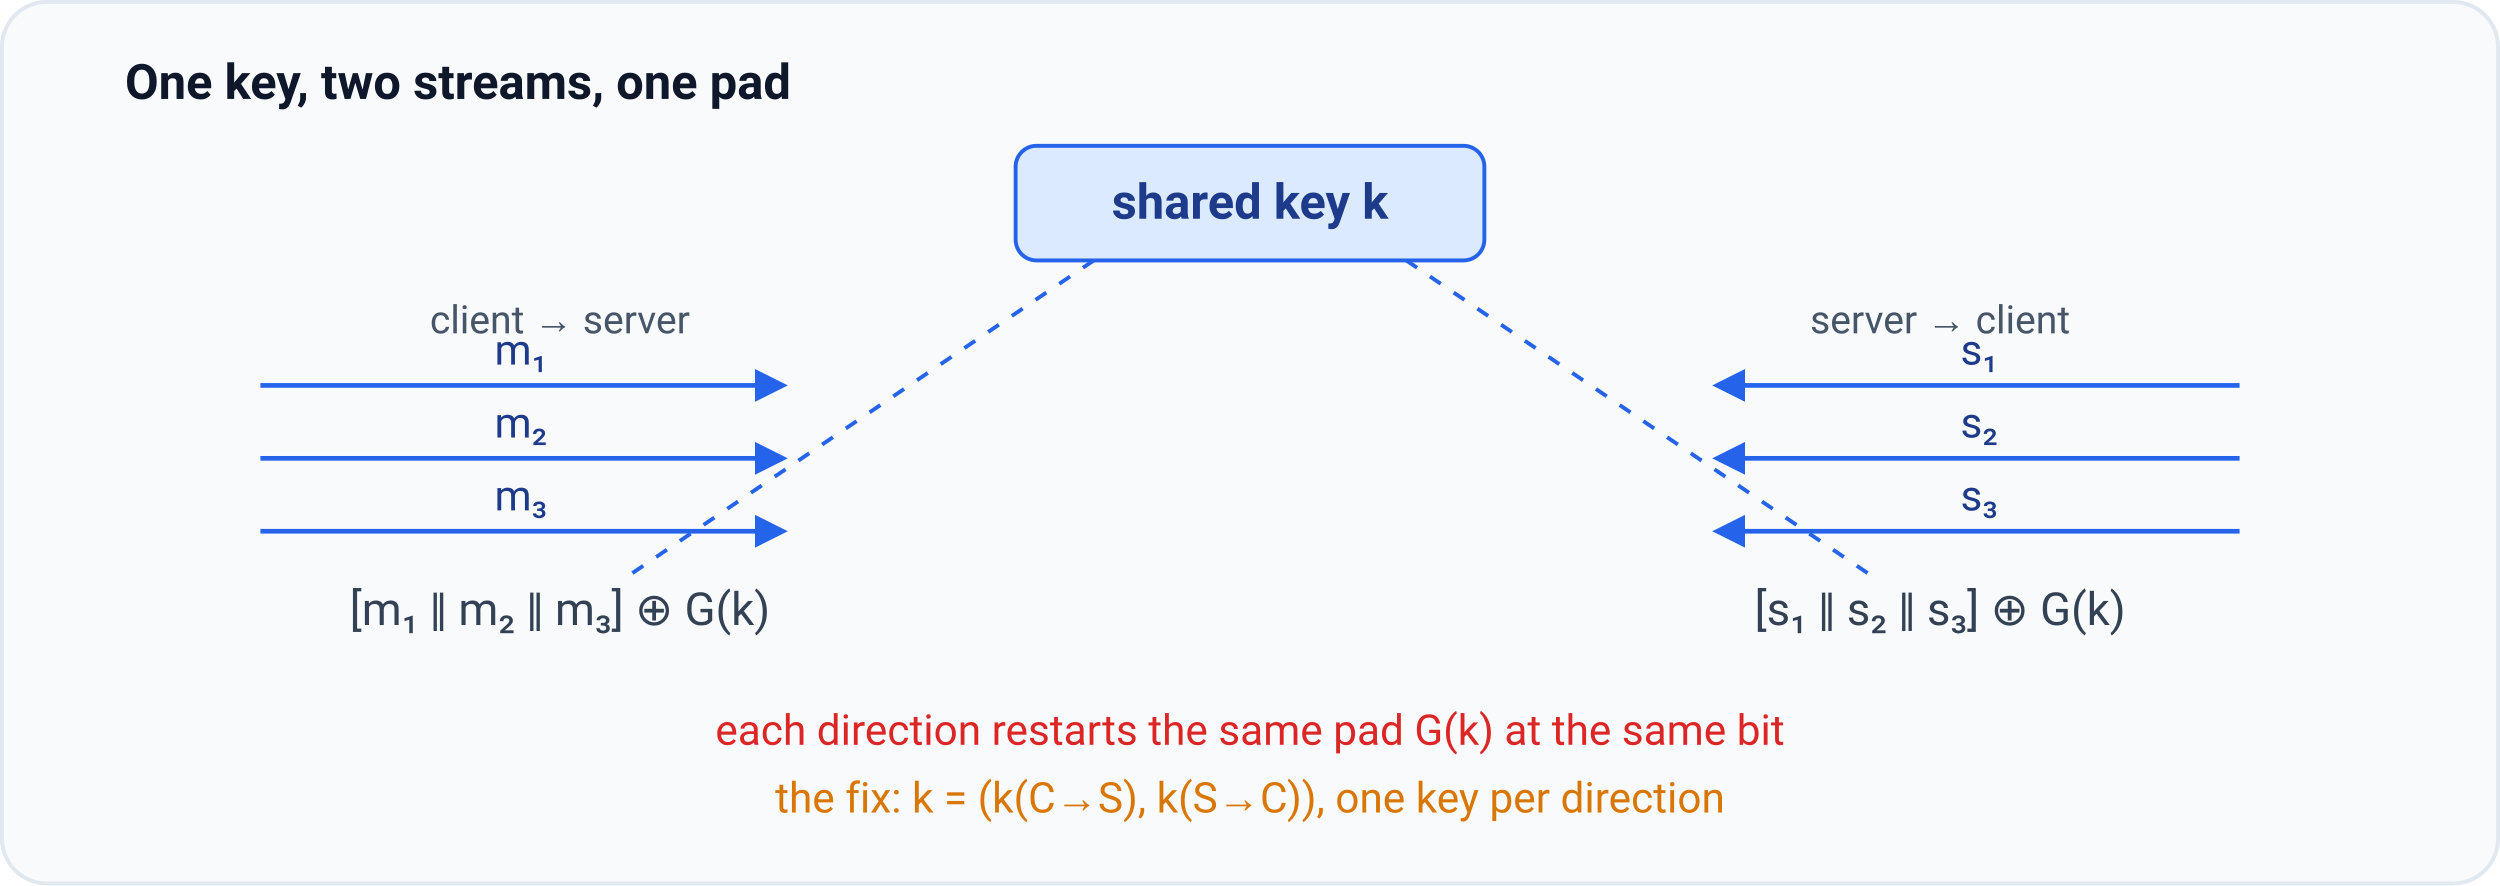
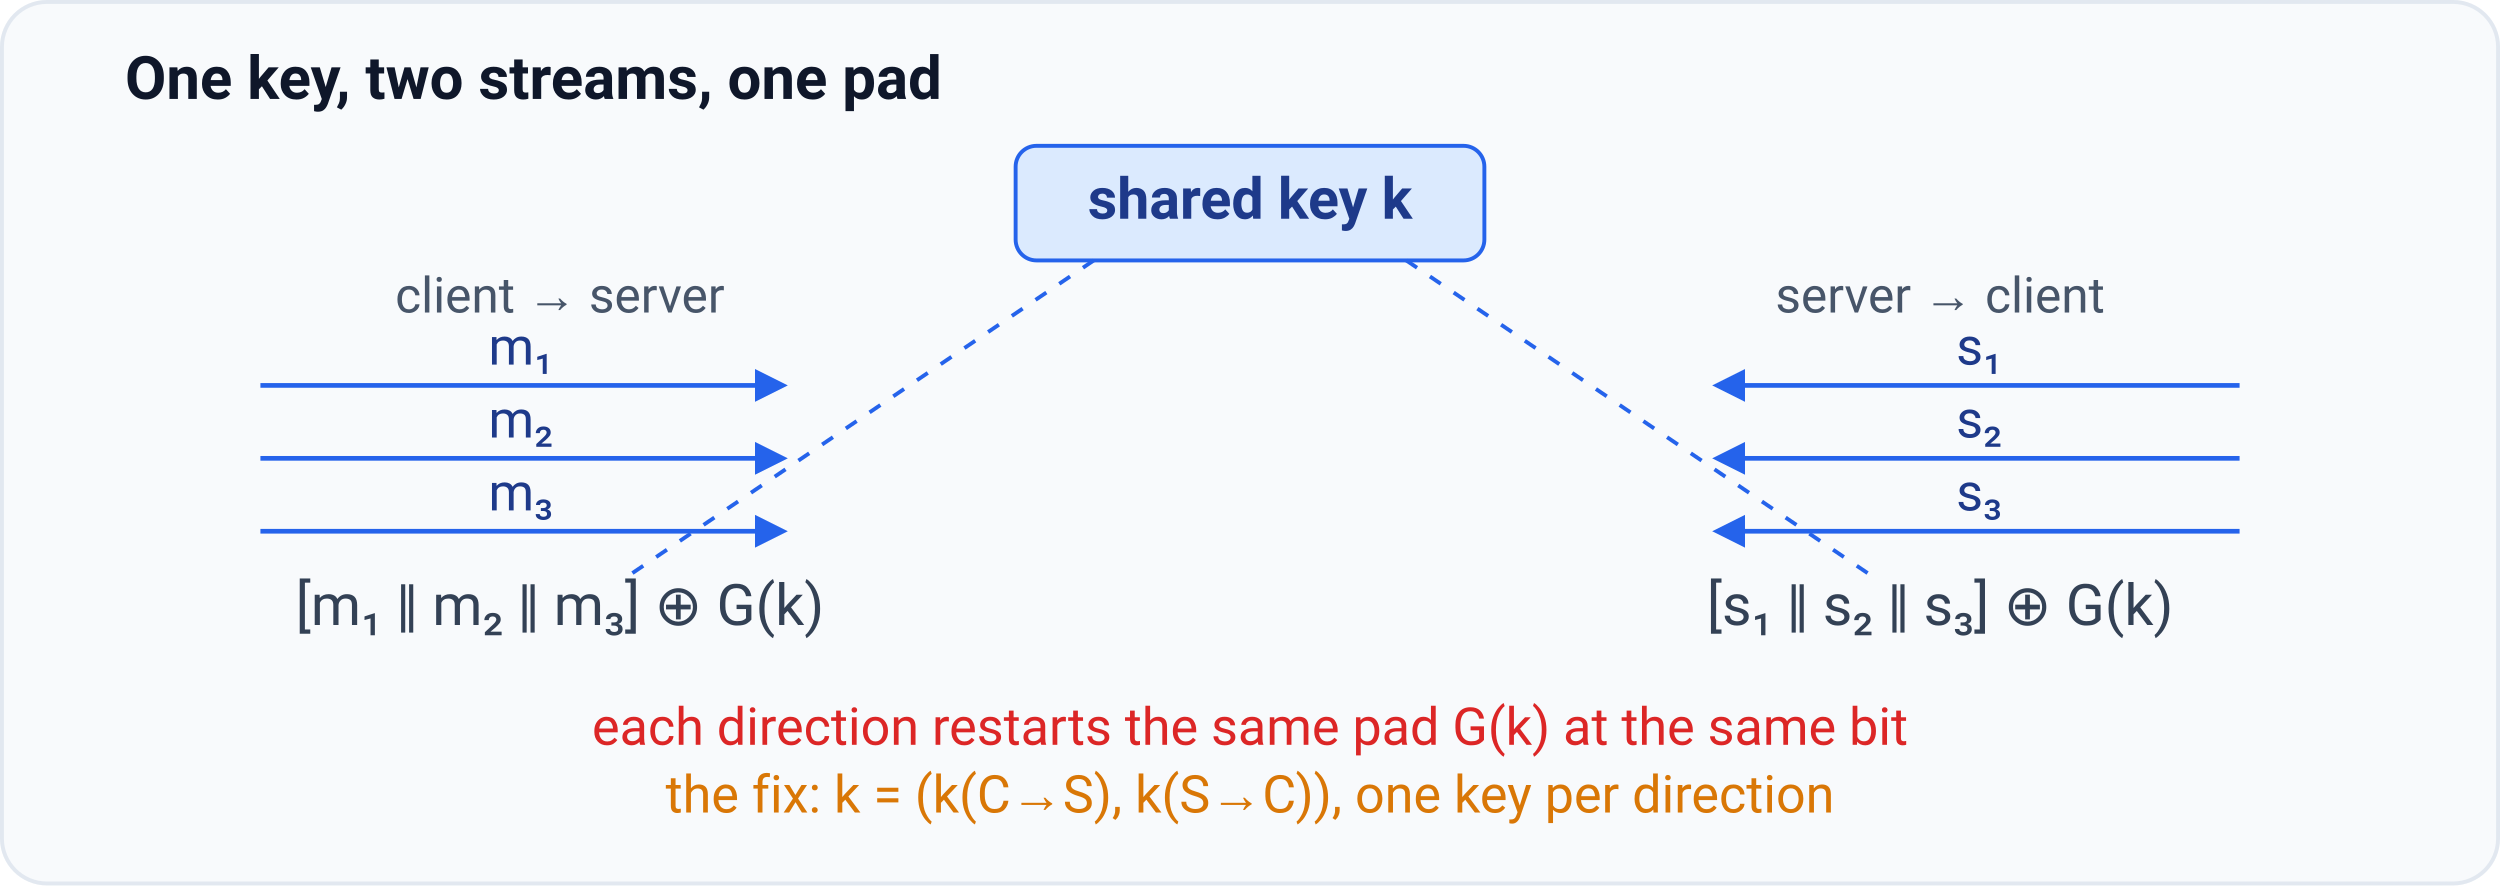
<svg xmlns="http://www.w3.org/2000/svg" viewBox="0 0 960 340" width="960" height="340" font-family="'Segoe UI', 'Segoe UI Symbol', Roboto, 'Helvetica Neue', Arial, 'DejaVu Sans', sans-serif" role="img" aria-labelledby="t d">
  <defs>
    <marker id="arrowBlue" viewBox="0 0 10 10" refX="8" refY="5" markerWidth="7" markerHeight="7" orient="auto-start-reverse">
      <path d="M 0 0 L 10 5 L 0 10 z" fill="#2563eb" />
    </marker>
    <marker id="arrowRed" viewBox="0 0 10 10" refX="8" refY="5" markerWidth="7" markerHeight="7" orient="auto-start-reverse">
      <path d="M 0 0 L 10 5 L 0 10 z" fill="#dc2626" />
    </marker>
  </defs>
  <rect width="960" height="340" rx="18" fill="#f8fafc" />
  <rect x="0.75" y="0.75" width="958.5" height="338.5" rx="17.25" fill="none" stroke="#e2e8f0" stroke-width="1.5" />
-   <text x="48" y="38" font-size="18.75" font-weight="700" fill="#0f172a">One key, two streams, one pad</text>
+   <text x="48" y="38" font-size="23" font-weight="700" fill="#0f172a">One key, two streams, one pad</text>
  <rect x="390" y="56" width="180" height="44" rx="8" fill="#dbeafe" stroke="#2563eb" stroke-width="1.5" />
-   <text x="480" y="84" font-size="18.75" font-weight="700" fill="#1e3a8a" text-anchor="middle">shared key  k</text>
-   <text x="215" y="128" font-size="15" fill="#475569" text-anchor="middle">client → server</text>
+   <text x="480" y="84" font-size="22" font-weight="700" fill="#1e3a8a" text-anchor="middle">shared key  k</text>
+   <text x="215" y="120" font-size="19" fill="#475569" text-anchor="middle">client → server</text>
  <line x1="100" y1="148" x2="300" y2="148" stroke="#2563eb" stroke-width="1.8" marker-end="url(#arrowBlue)" />
-   <text x="200" y="140" font-size="16.25" fill="#1e3a8a" text-anchor="middle">m₁</text>
+   <text x="200" y="140" font-size="20" fill="#1e3a8a" text-anchor="middle">m₁</text>
  <line x1="100" y1="176" x2="300" y2="176" stroke="#2563eb" stroke-width="1.8" marker-end="url(#arrowBlue)" />
-   <text x="200" y="168" font-size="16.25" fill="#1e3a8a" text-anchor="middle">m₂</text>
+   <text x="200" y="168" font-size="20" fill="#1e3a8a" text-anchor="middle">m₂</text>
  <line x1="100" y1="204" x2="300" y2="204" stroke="#2563eb" stroke-width="1.8" marker-end="url(#arrowBlue)" />
-   <text x="200" y="196" font-size="16.25" fill="#1e3a8a" text-anchor="middle">m₃</text>
-   <text x="215" y="240" font-size="17.5" fill="#334155" text-anchor="middle">[m₁ ‖ m₂ ‖ m₃] ⊕ G(k)</text>
-   <text x="745" y="128" font-size="15" fill="#475569" text-anchor="middle">server → client</text>
+   <text x="200" y="196" font-size="20" fill="#1e3a8a" text-anchor="middle">m₃</text>
+   <text x="215" y="240" font-size="22" fill="#334155" text-anchor="middle">[m₁ ‖ m₂ ‖ m₃] ⊕ G(k)</text>
+   <text x="745" y="120" font-size="19" fill="#475569" text-anchor="middle">server → client</text>
  <line x1="860" y1="148" x2="660" y2="148" stroke="#2563eb" stroke-width="1.8" marker-end="url(#arrowBlue)" />
-   <text x="760" y="140" font-size="16.25" fill="#1e3a8a" text-anchor="middle">s₁</text>
+   <text x="760" y="140" font-size="20" fill="#1e3a8a" text-anchor="middle">s₁</text>
  <line x1="860" y1="176" x2="660" y2="176" stroke="#2563eb" stroke-width="1.8" marker-end="url(#arrowBlue)" />
-   <text x="760" y="168" font-size="16.25" fill="#1e3a8a" text-anchor="middle">s₂</text>
+   <text x="760" y="168" font-size="20" fill="#1e3a8a" text-anchor="middle">s₂</text>
  <line x1="860" y1="204" x2="660" y2="204" stroke="#2563eb" stroke-width="1.8" marker-end="url(#arrowBlue)" />
-   <text x="760" y="196" font-size="16.25" fill="#1e3a8a" text-anchor="middle">s₃</text>
-   <text x="745" y="240" font-size="17.5" fill="#334155" text-anchor="middle">[s₁ ‖ s₂ ‖ s₃] ⊕ G(k)</text>
+   <text x="760" y="196" font-size="20" fill="#1e3a8a" text-anchor="middle">s₃</text>
+   <text x="745" y="240" font-size="22" fill="#334155" text-anchor="middle">[s₁ ‖ s₂ ‖ s₃] ⊕ G(k)</text>
  <line x1="420" y1="100" x2="240" y2="222" stroke="#2563eb" stroke-width="1.5" stroke-dasharray="5 6" />
  <line x1="540" y1="100" x2="720" y2="222" stroke="#2563eb" stroke-width="1.5" stroke-dasharray="5 6" />
-   <text x="480" y="286" font-size="16.25" fill="#dc2626" text-anchor="middle">each direction restarts the same pad G(k) at the same bit</text>
-   <text x="480" y="312" font-size="16.25" fill="#d97706" text-anchor="middle">the fix: k = (k(C→S), k(S→C)), one key per direction</text>
+   <text x="480" y="286" font-size="20" fill="#dc2626" text-anchor="middle">each direction restarts the same pad G(k) at the same bit</text>
+   <text x="480" y="312" font-size="20" fill="#d97706" text-anchor="middle">the fix: k = (k(C→S), k(S→C)), one key per direction</text>
</svg>
